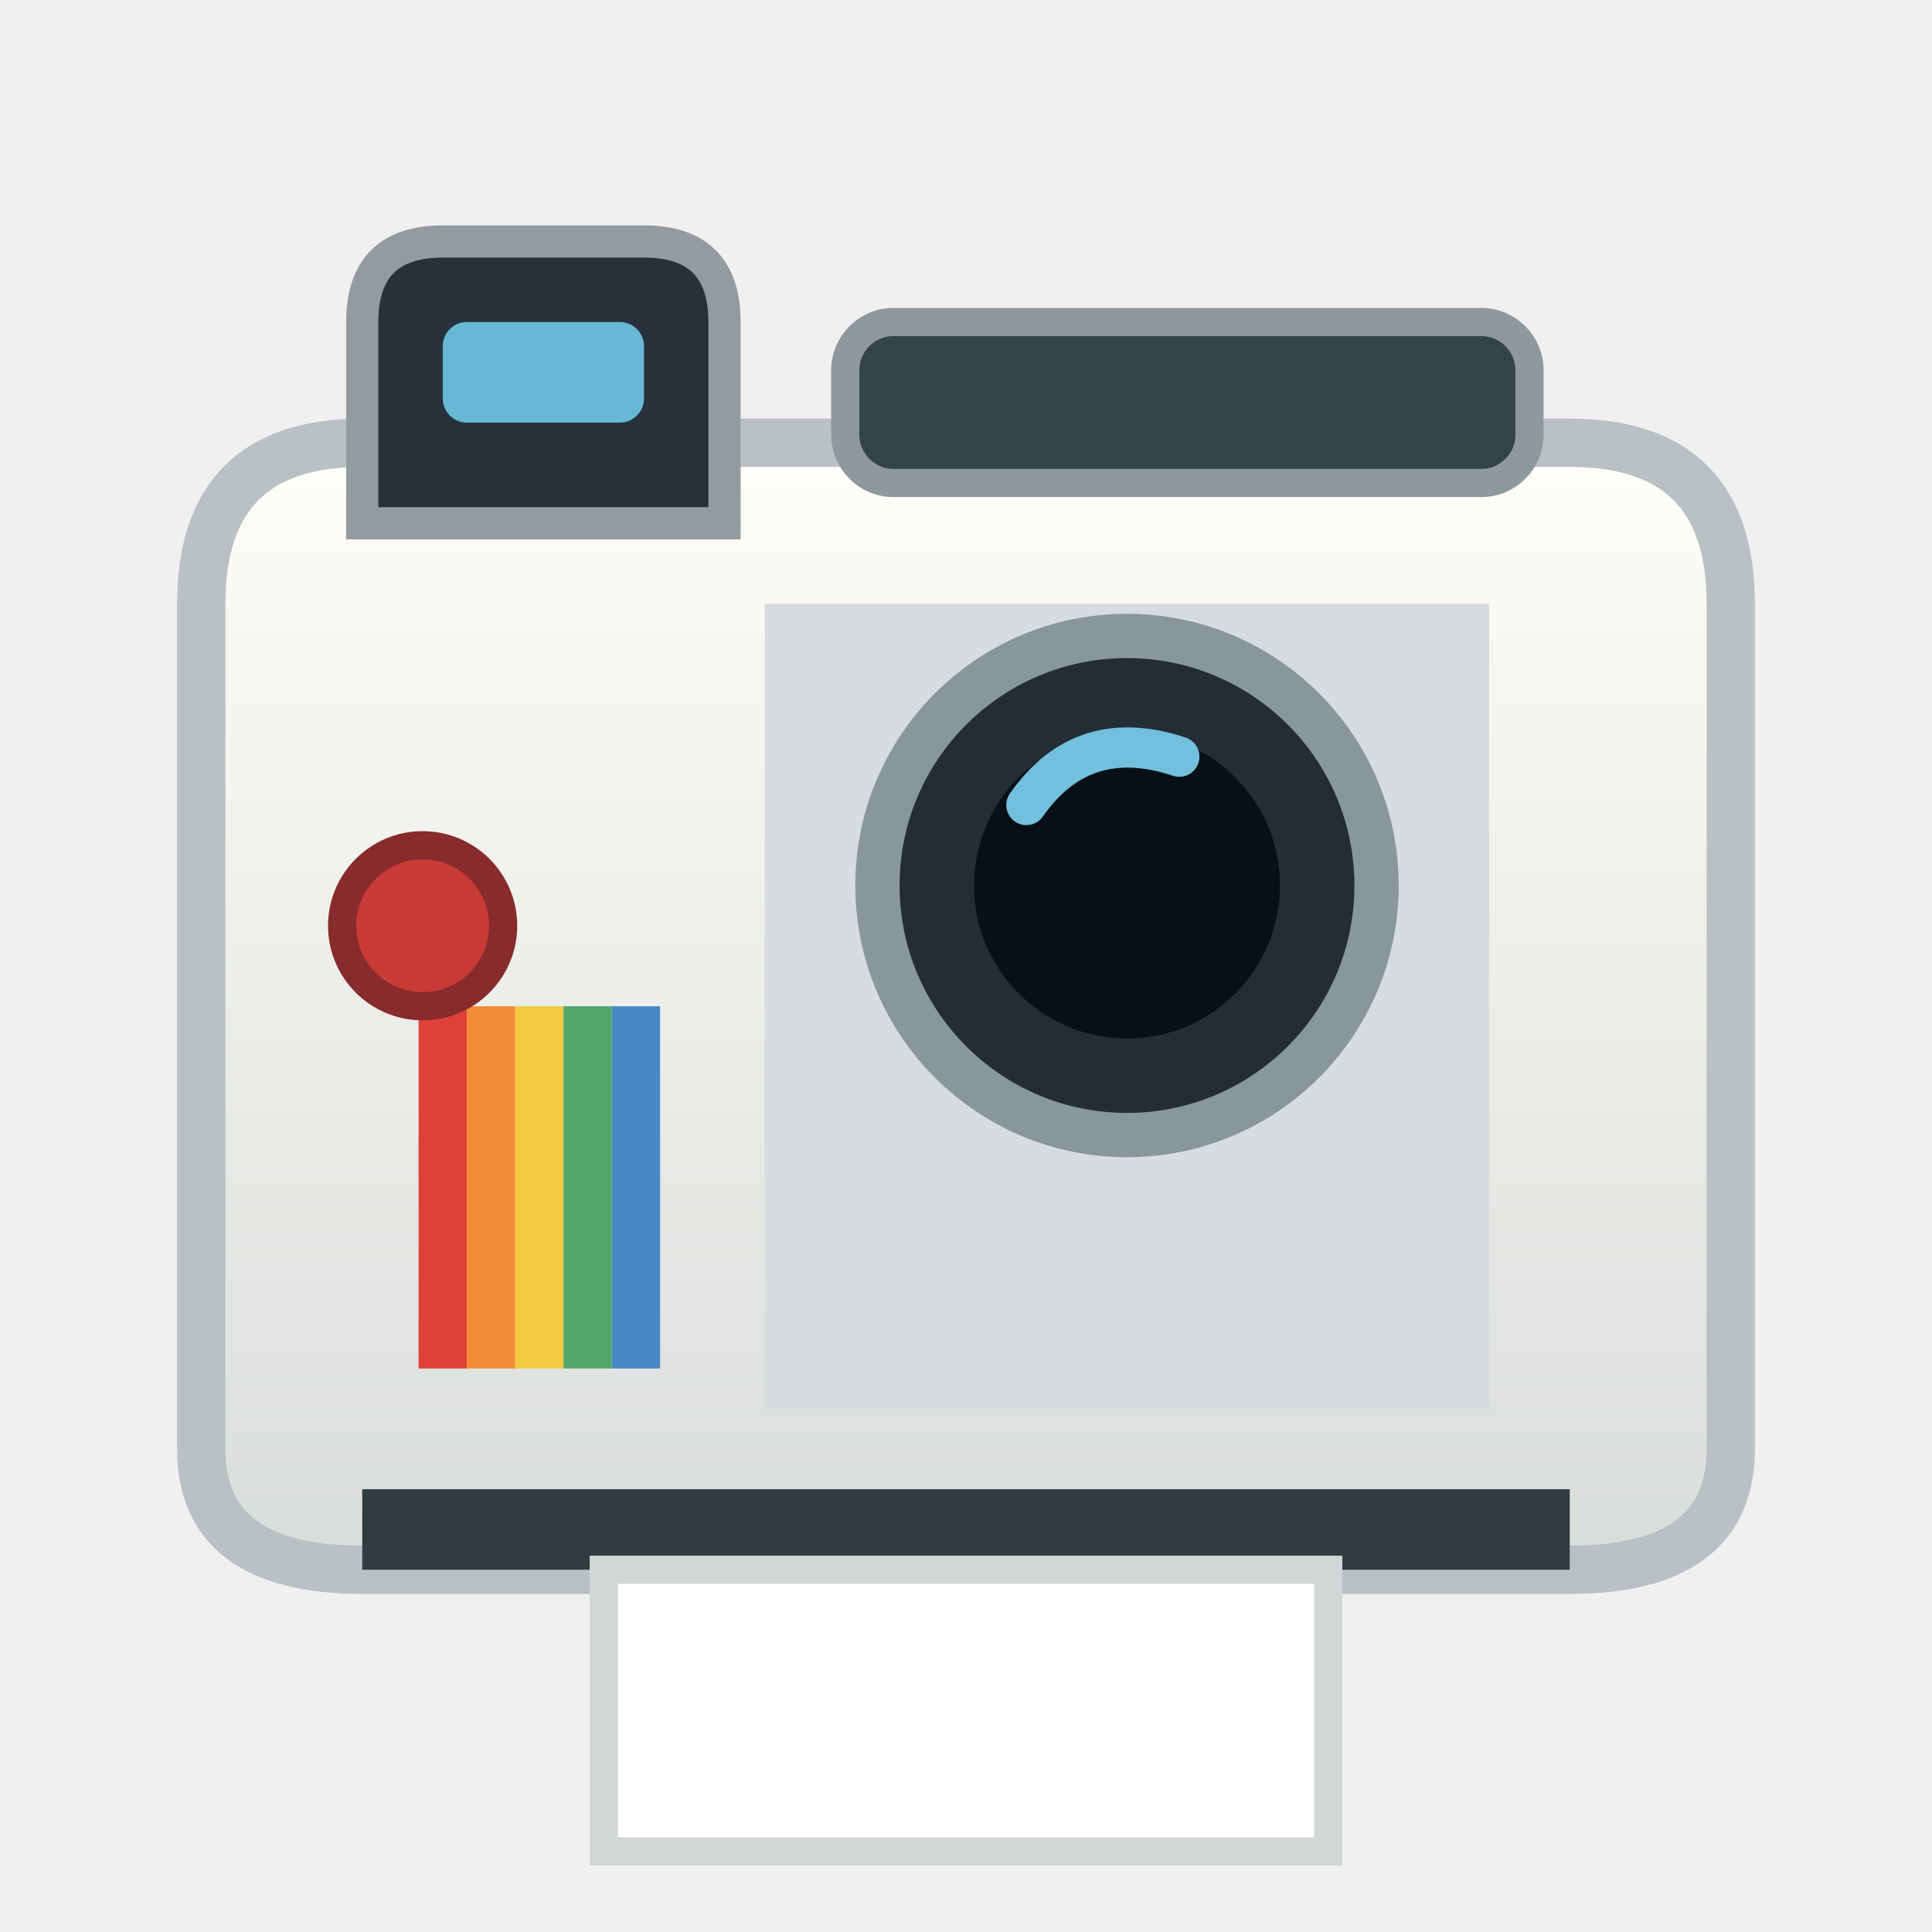
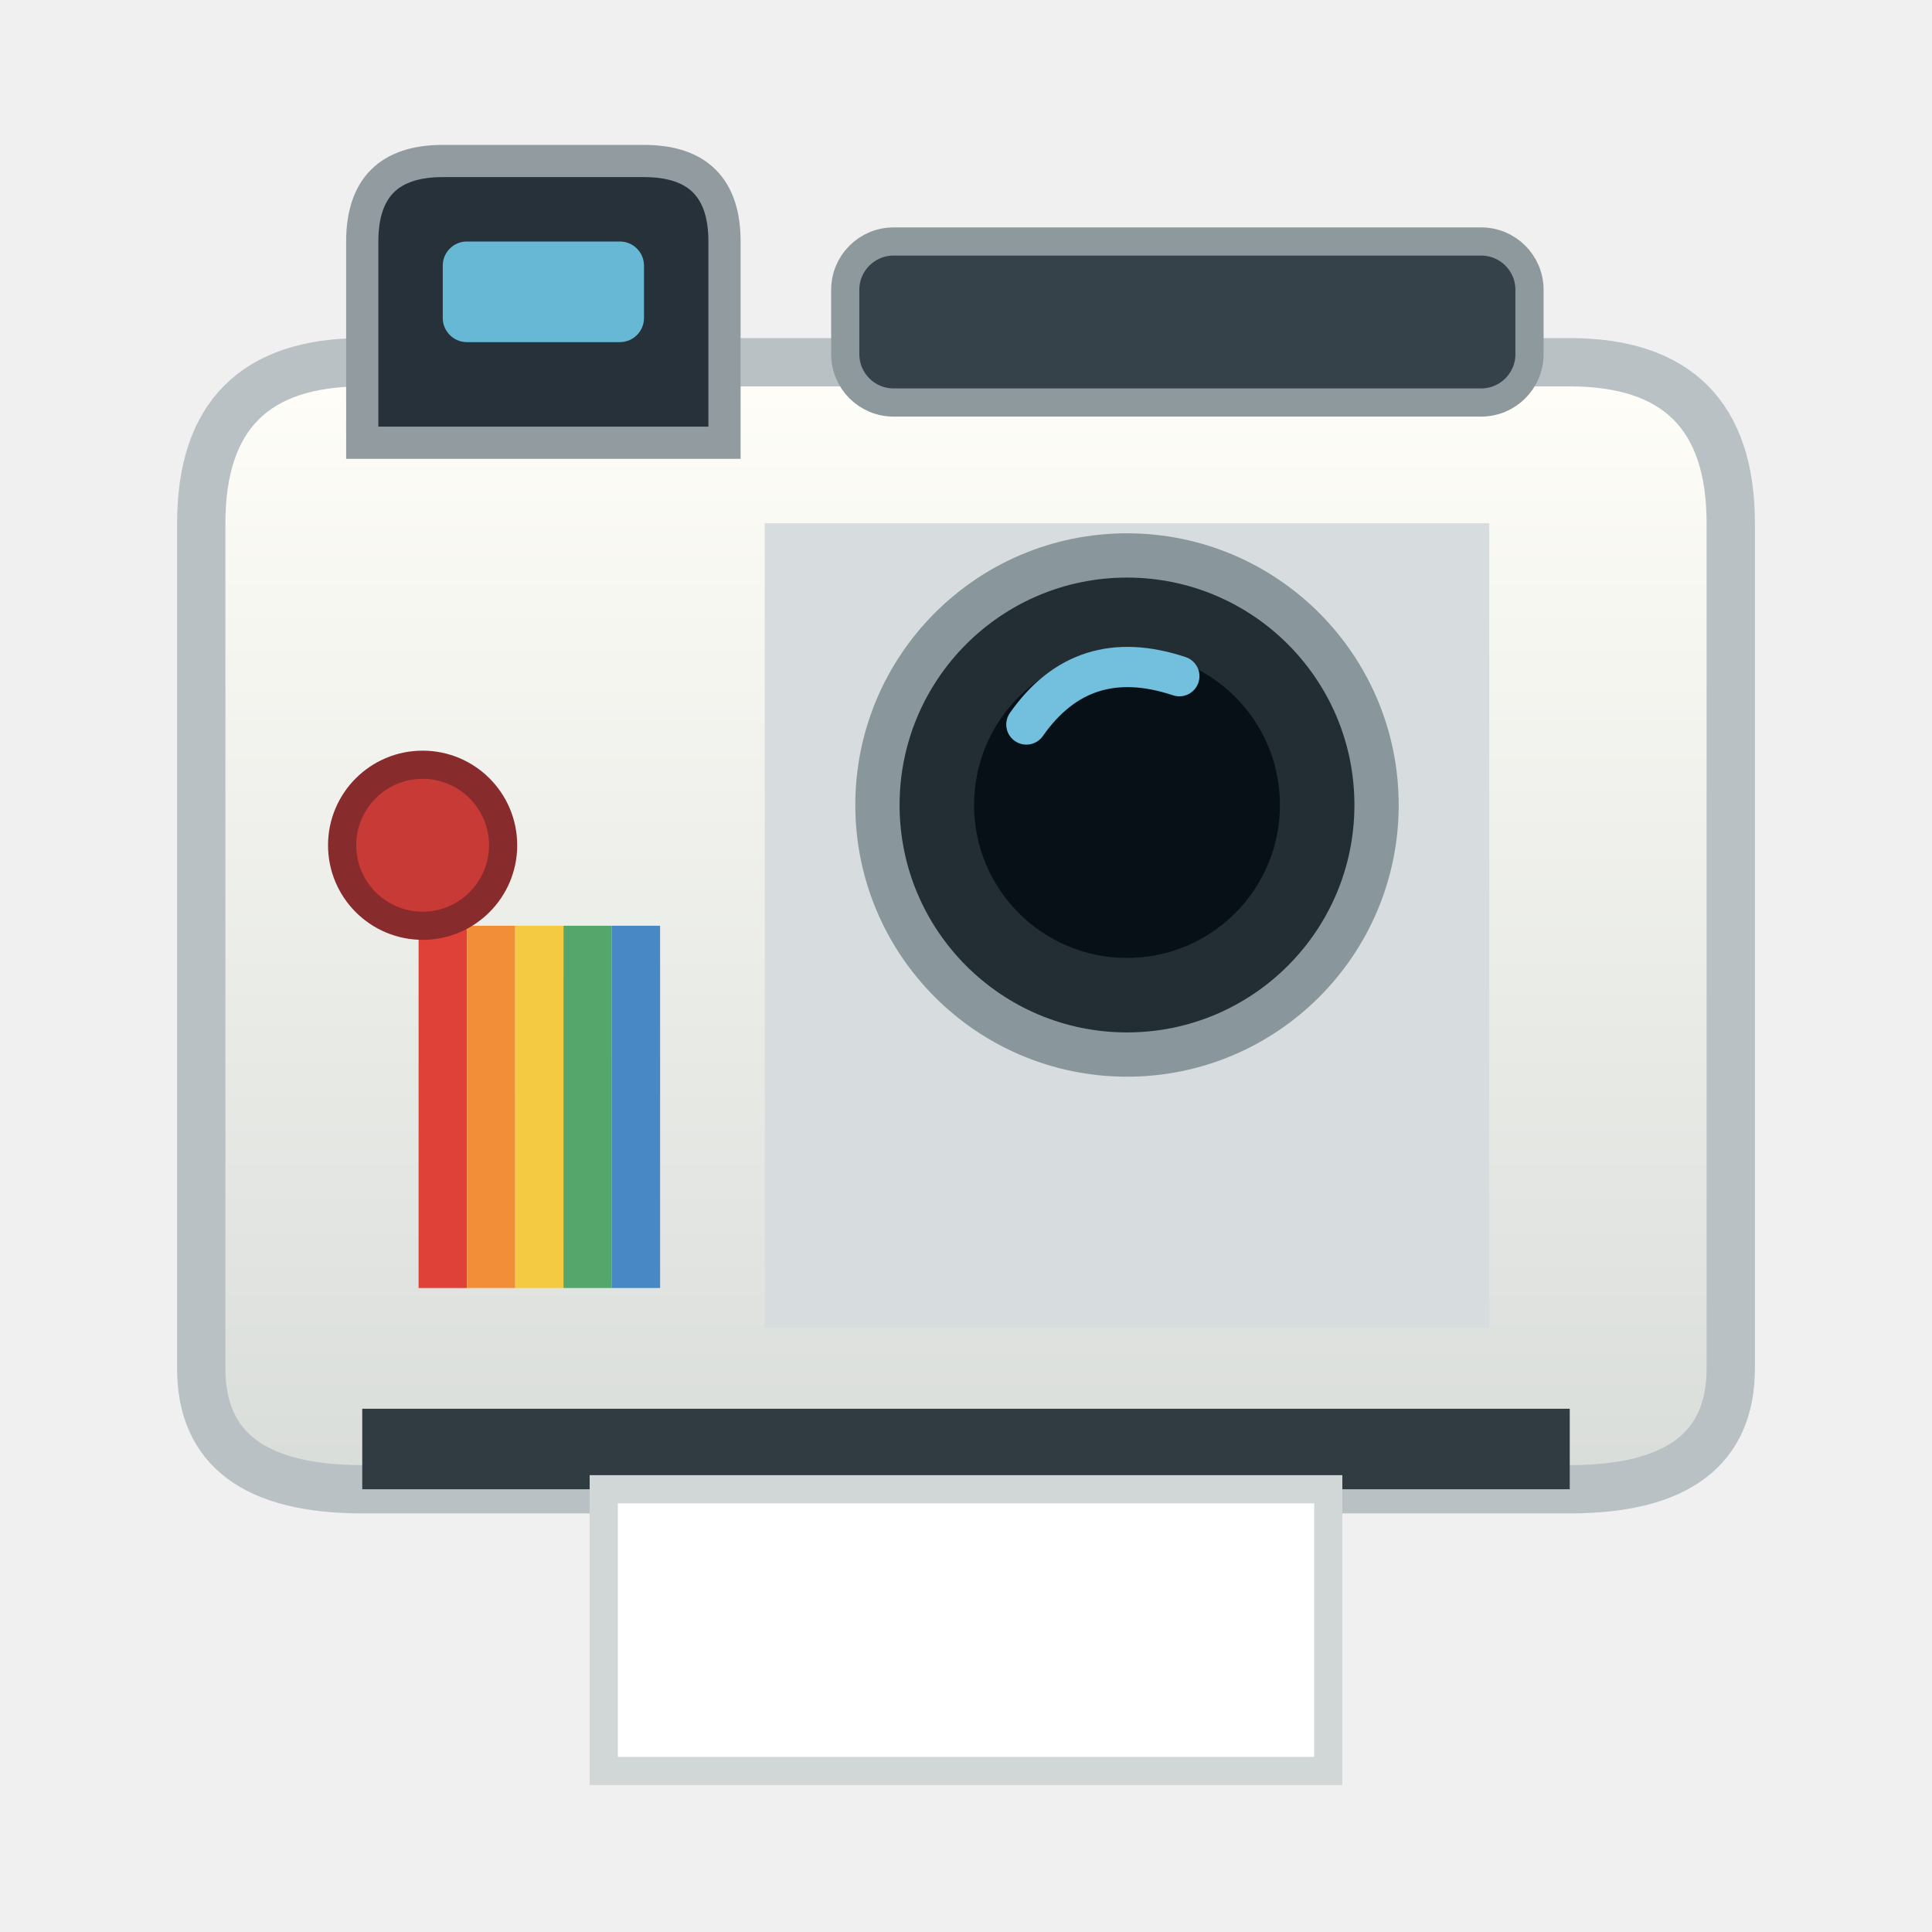
<svg xmlns="http://www.w3.org/2000/svg" viewBox="0 0 48 48" width="48" height="48">
  <defs>
    <linearGradient id="cream" x2="0" y2="1">
      <stop stop-color="#fffef8" />
      <stop offset="1" stop-color="#d9ddda" />
    </linearGradient>
  </defs>
-   <path d="M5 15q0-4 4-4h30q4 0 4 4v21q0 3-4 3H9q-4 0-4-3Z" fill="url(#cream)" stroke="#b9c1c4" stroke-width="1.2" />
-   <path d="M9 11V8q0-2 2-2h5q2 0 2 2v5H9Z" fill="#27313a" stroke="#929b9f" stroke-width=".8" />
-   <rect x="11" y="8" width="5" height="2.5" rx=".6" fill="#67b8d5" />
-   <rect x="21" y="8" width="17" height="4" rx="1.2" fill="#35424a" stroke="#8e999e" stroke-width=".7" />
-   <path d="M19 15h18v20H19z" fill="#d7dcde" />
-   <circle cx="28" cy="22" r="6.2" fill="#222d34" stroke="#89969c" stroke-width="1.1" />
-   <circle cx="28" cy="22" r="3.8" fill="#081017" />
-   <path d="M25.5 20q1.4-2 3.8-1.2" fill="none" stroke="#72bfde" stroke-width="1" stroke-linecap="round" />
-   <path d="M11 25v9" stroke="#df4037" stroke-width="1.2" />
-   <path d="M12.2 25v9" stroke="#f28d38" stroke-width="1.2" />
-   <path d="M13.4 25v9" stroke="#f3ca42" stroke-width="1.2" />
-   <path d="M14.6 25v9" stroke="#54a66a" stroke-width="1.2" />
-   <path d="M15.8 25v9" stroke="#4889c5" stroke-width="1.2" />
-   <circle cx="10.5" cy="23" r="2" fill="#c83a35" stroke="#872b2c" stroke-width=".7" />
-   <path d="M9 37h30v2H9z" fill="#313b42" />
-   <path d="M15 39h18v7H15z" fill="#fff" stroke="#d1d6d7" stroke-width=".7" />
+   <path d="M 5 13 q 0 -4 4 -4 h 30 q 4 0 4 4 v 21 q 0 3 -4 3 H 9 q -4 0 -4 -3 Z" fill="url(#cream)" stroke="#b9c1c4" stroke-width="1.2" />
+   <path d="M 9 9 V 6 q 0 -2 2 -2 h 5 q 2 0 2 2 v 5 H 9 Z" fill="#27313a" stroke="#929b9f" stroke-width=".8" />
+   <rect x="11" y="6" width="5" height="2.5" rx=".6" fill="#67b8d5" />
+   <rect x="21" y="6" width="17" height="4" rx="1.2" fill="#35424a" stroke="#8e999e" stroke-width=".7" />
+   <path d="M 19 13 h 18 v 20 H 19 z" fill="#d7dcde" />
+   <circle cx="28" cy="20" r="6.2" fill="#222d34" stroke="#89969c" stroke-width="1.1" />
+   <circle cx="28" cy="20" r="3.8" fill="#081017" />
+   <path d="M 25.5 18 q 1.4 -2 3.8 -1.2" fill="none" stroke="#72bfde" stroke-width="1" stroke-linecap="round" />
+   <path d="M 11 23 v 9" stroke="#df4037" stroke-width="1.2" />
+   <path d="M 12.2 23 v 9" stroke="#f28d38" stroke-width="1.2" />
+   <path d="M 13.4 23 v 9" stroke="#f3ca42" stroke-width="1.2" />
+   <path d="M 14.6 23 v 9" stroke="#54a66a" stroke-width="1.2" />
+   <path d="M 15.8 23 v 9" stroke="#4889c5" stroke-width="1.2" />
+   <circle cx="10.5" cy="21" r="2" fill="#c83a35" stroke="#872b2c" stroke-width=".7" />
+   <path d="M 9 35 h 30 v 2 H 9 z" fill="#313b42" />
+   <path d="M 15 37 h 18 v 7 H 15 z" fill="#fff" stroke="#d1d6d7" stroke-width=".7" />
</svg>
